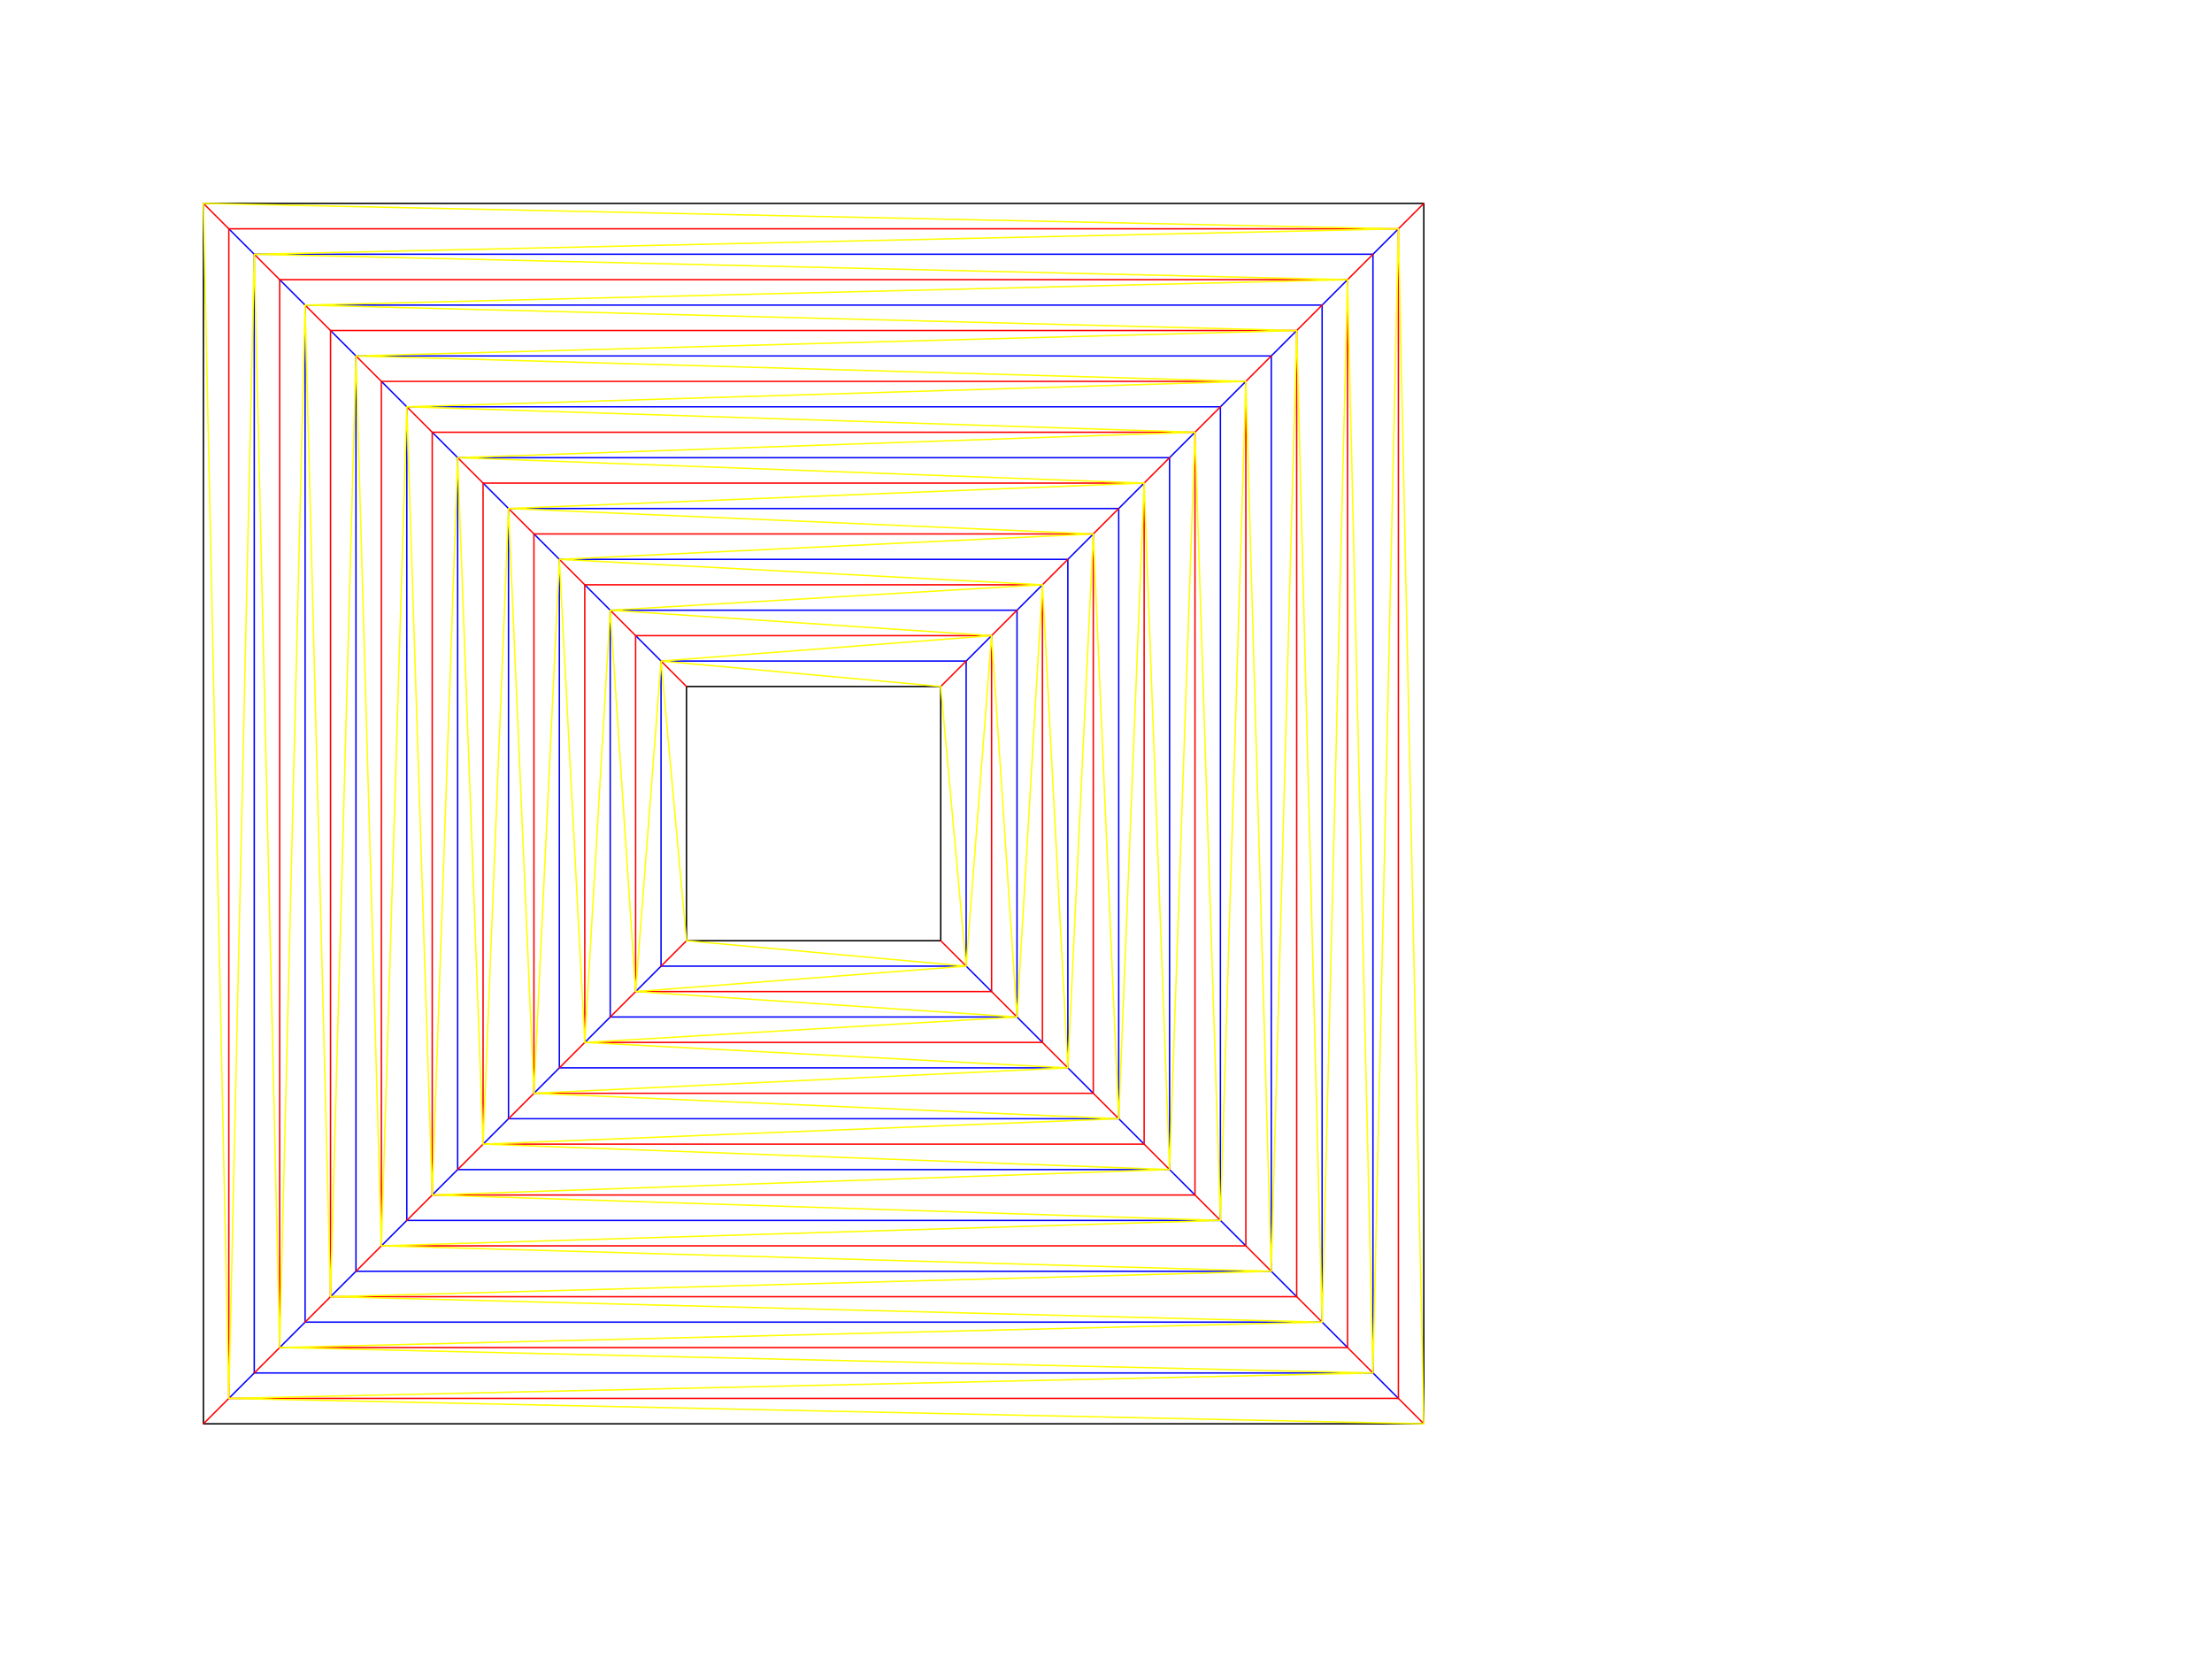
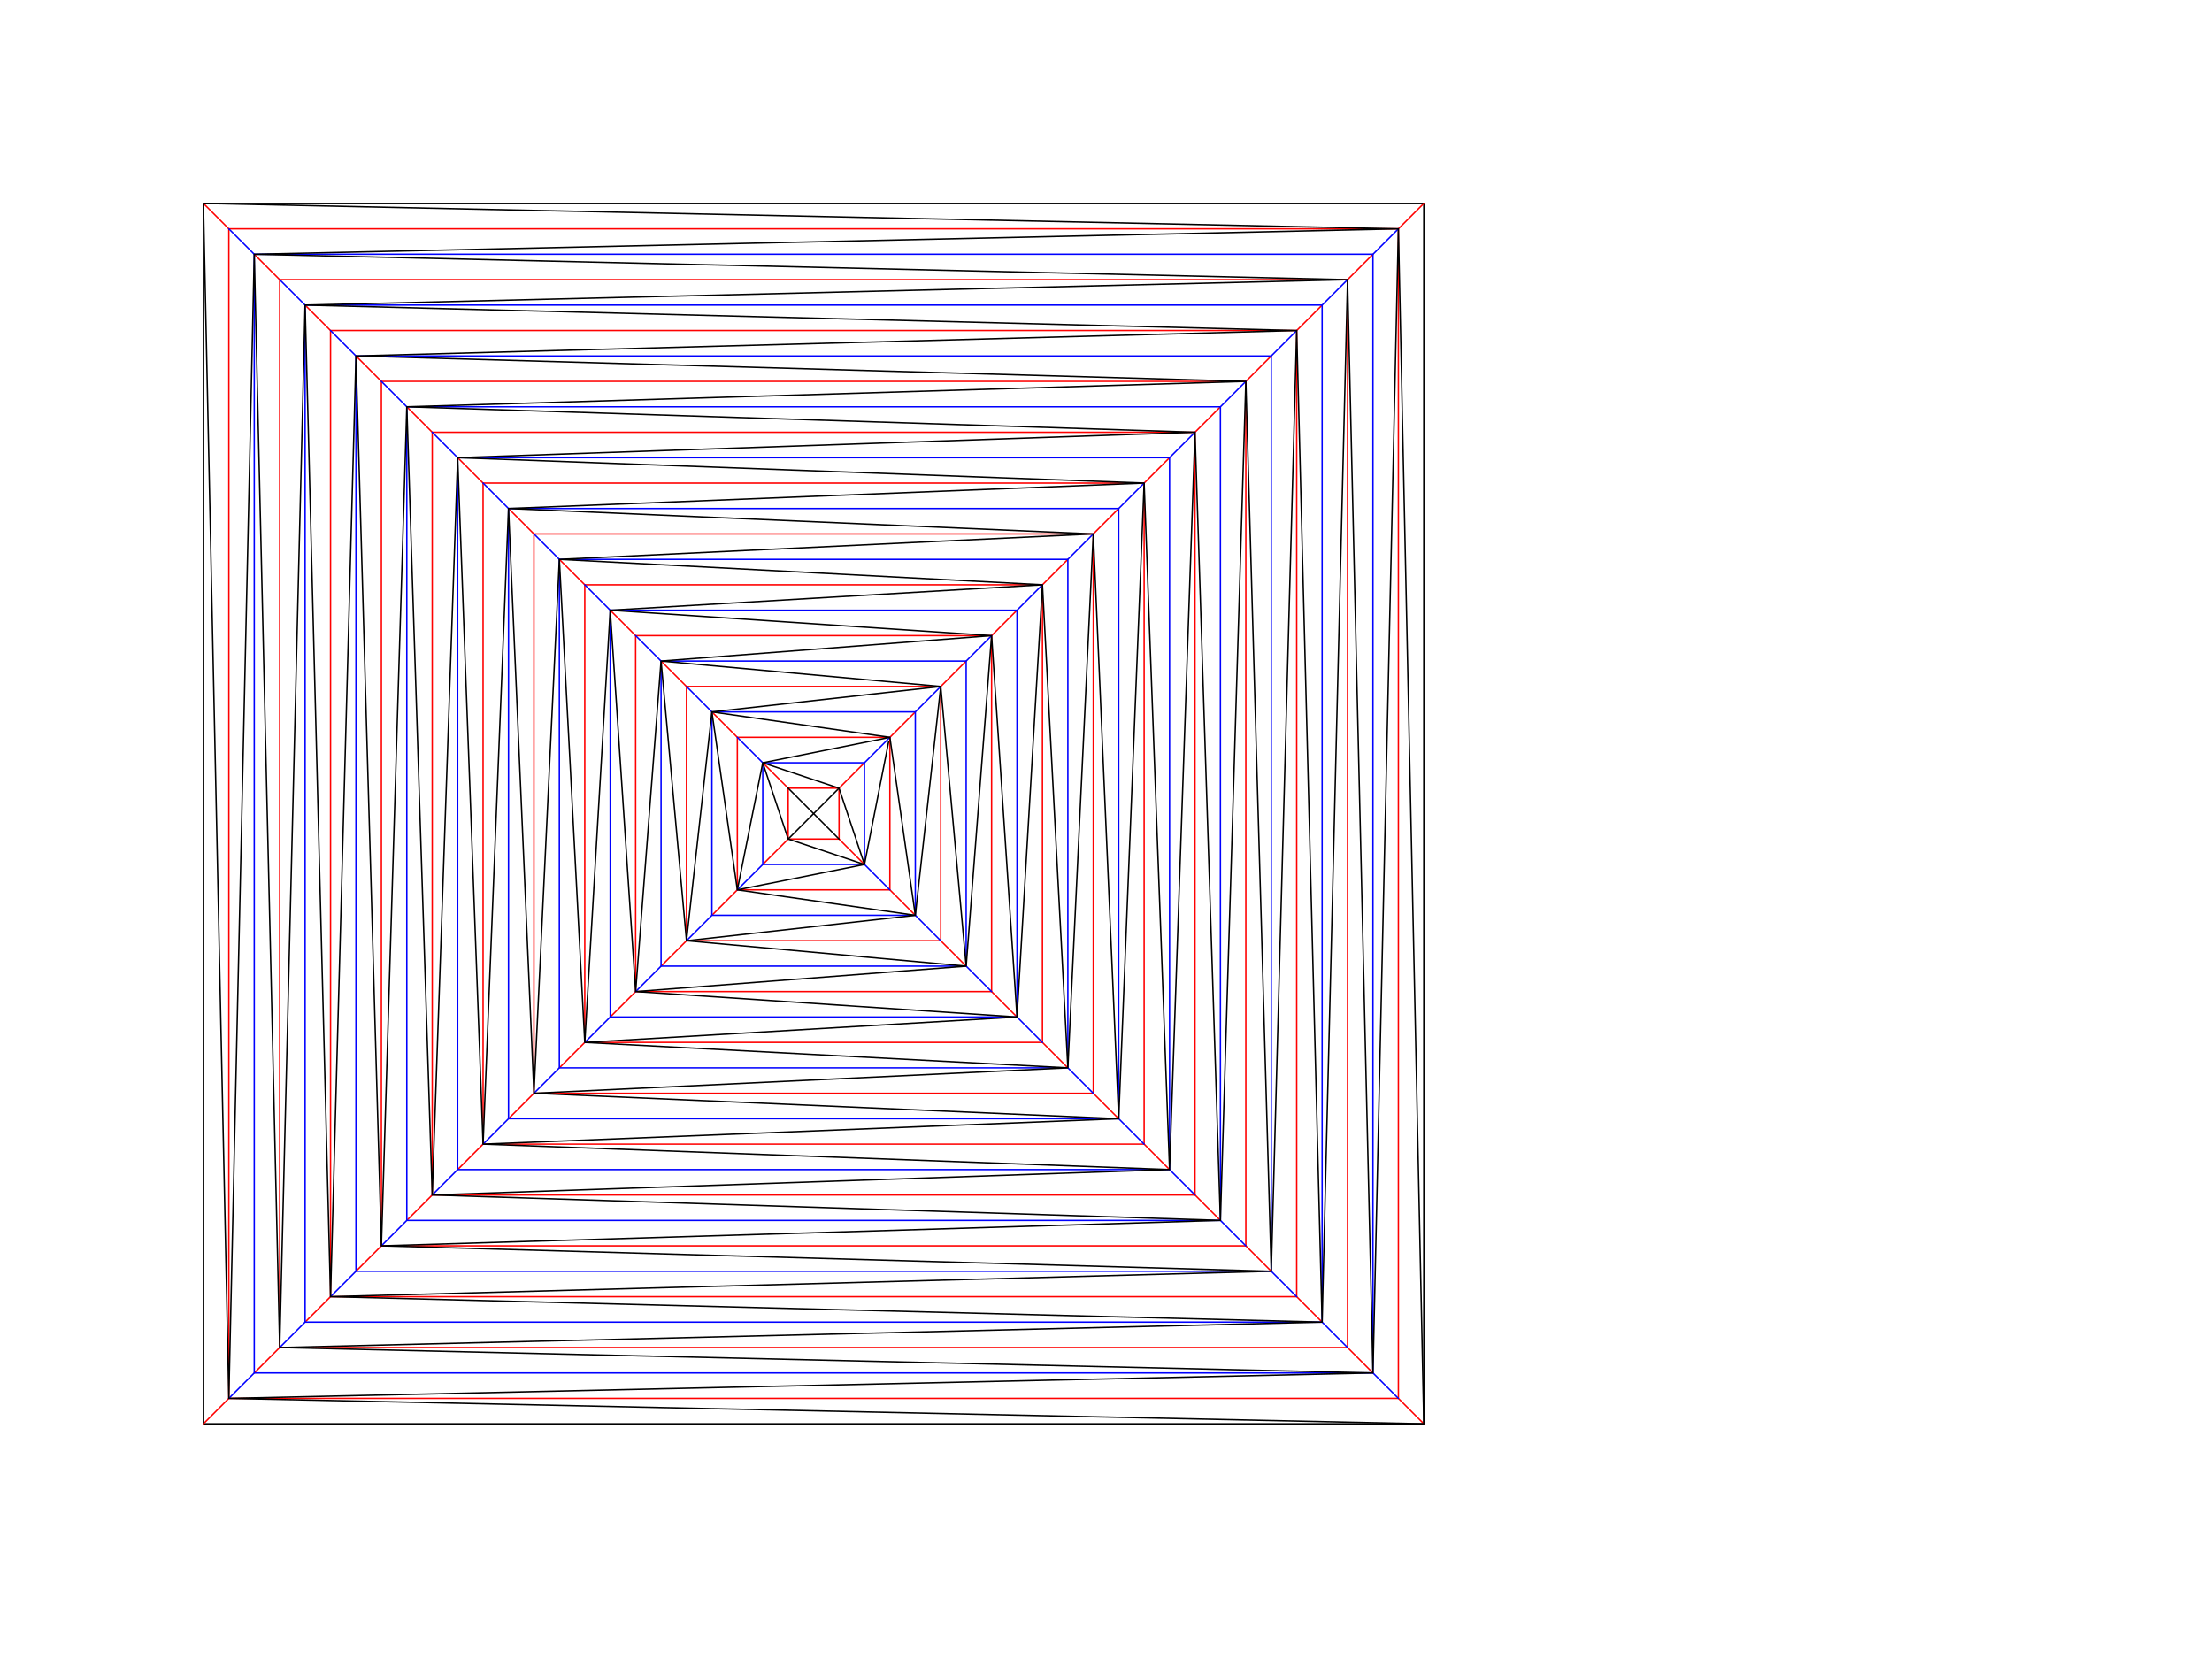
<svg xmlns="http://www.w3.org/2000/svg" version="1.1" id="Layer_1" x="0px" y="0px" width="1566px" height="1174px" viewBox="0 0 1566 1174" enable-background="new 0 0 1566 1174" xml:space="preserve">
  <path fill="none" stroke="#000000" stroke-linecap="round" stroke-miterlimit="10" d="M1008,1008H144V144h864V1008z" />
-   <path fill="none" stroke="#0000FF" stroke-linecap="round" stroke-miterlimit="10" d="M972,972H180V180h792V972z M936,216H216v720  h720V216z M900,252H252v648h648V252z M864,288H288v576h576V288z M828,324H324v504h504V324z M792,360H360v432h432V360z M756,396H396  v360h360V396z M720,432H432v288h288V432z M684,468H468v216h216V468z M990,990l-18-18 M954,954l-18-18 M918,918l-18-18 M882,882  l-18-18 M846,846l-18-18 M810,810l-18-18 M774,774l-18-18 M738,738l-18-18 M702,702l-18-18 M468,468l-18-18 M432,432l-18-18   M396,396l-18-18 M360,360l-18-18 M324,324l-18-18 M288,288l-18-18 M252,252l-18-18 M216,216l-18-18 M180,180l-18-18 M990,162  l-18,18 M954,198l-18,18 M918,234l-18,18 M882,270l-18,18 M846,306l-18,18 M810,342l-18,18 M774,378l-18,18 M738,414l-18,18   M702,450l-18,18 M162,990l18-18 M198,954l18-18 M234,918l18-18 M270,882l18-18 M306,846l18-18 M342,810l18-18 M378,774l18-18   M414,738l18-18 M450,702l18-18" />
-   <path fill="none" stroke="#000000" stroke-linecap="round" stroke-miterlimit="10" d="M666,486H486v180h180V486z" />
-   <path fill="none" stroke="#FF0000" stroke-linecap="round" stroke-miterlimit="10" d="M990,990H162V162h828V990z M954,198H198v756  h756V198z M918,234H234v684h684V234z M846,306H306v540h540V306z M882,270H270v612h612V270z M810,342H342v468h468V342z M774,378H378  v396h396V378z M738,414H414v324h324V414z M702,450H450v252h252V450z M1008,1008l-18-18 M972,972l-18-18 M936,936l-18-18 M900,900  l-18-18 M864,864l-18-18 M828,828l-18-18 M792,792l-18-18 M756,756l-18-18 M720,720l-18-18 M486,486l-18-18 M450,450l-18-18   M414,414l-18-18 M378,378l-18-18 M342,342l-18-18 M306,306l-18-18 M270,270l-18-18 M234,234l-18-18 M198,198l-18-18 M162,162  l-18-18 M1008,144l-18,18 M972,180l-18,18 M936,216l-18,18 M900,252l-18,18 M864,288l-18,18 M828,324l-18,18 M792,360l-18,18   M756,396l-18,18 M720,432l-18,18 M684,468l-18,18 M144,1008l18-18 M180,972l18-18 M216,936l18-18 M252,900l18-18 M288,864l18-18   M324,828l18-18 M360,792l18-18 M396,756l18-18 M432,720l18-18 M468,684l18-18 M666,666l18,18" />
-   <path fill="none" stroke="#FFFF00" stroke-linecap="round" stroke-miterlimit="10" d="M162,990l-18-846 M972,972l-810,18 M198,954  l-18-774 M936,936l-738,18 M234,918l-18-702 M900,900l-666,18 M270,882l-18-630 M864,864l-594,18 M306,846l-18-558 M828,828l-522,18   M342,810l-18-486 M792,792l-450,18 M378,774l-18-414 M756,756l-378,18 M414,738l-18-342 M720,720l-306,18 M450,702l-18-270   M684,684l-234,18 M486,666l-18-198 M144,144l846,18 M162,990l18-810 M180,180l774,18 M198,954l18-738 M216,216l702,18 M234,918  l18-666 M252,252l630,18 M270,882l18-594 M288,288l558,18 M306,846l18-522 M324,324l486,18 M342,810l18-450 M360,360l414,18   M378,774l18-378 M396,396l342,18 M414,738l18-306 M432,432l270,18 M450,702l18-234 M468,468l198,18 M990,162l18,846 M180,180  l810-18 M954,198l18,774 M216,216l738-18 M918,234l18,702 M252,252l666-18 M882,270l18,630 M288,288l594-18 M846,306l18,558   M324,324l522-18 M810,342l18,486 M360,360l450-18 M774,378l18,414 M396,396l378-18 M738,414l18,342 M432,432l306-18 M702,450  l18,270 M468,468l234-18 M666,486l18,198 M1008,1008l-846-18 M990,162l-18,810 M972,972l-774-18 M954,198l-18,738 M936,936l-702-18   M918,234l-18,666 M900,900l-630-18 M882,270l-18,594 M864,864l-558-18 M846,306l-18,522 M828,828l-486-18 M810,342l-18,450   M792,792l-414-18 M774,378l-18,378 M756,756l-342-18 M738,414l-18,306 M720,720l-270-18 M702,450l-18,234 M684,684l-198-18" />
+   <path fill="none" stroke="#FF0000" stroke-linecap="round" stroke-miterlimit="10" d="M666,486H486v180h180V486z M990,990H162V162  h828V990z M954,198H198v756h756V198z M918,234H234v684h684V234z M846,306H306v540h540V306z M882,270H270v612h612V270z M810,342H342  v468h468V342z M774,378H378v396h396V378z M738,414H414v324h324V414z M702,450H450v252h252V450z M1008,1008l-18-18 M972,972l-18-18   M936,936l-18-18 M900,900l-18-18 M864,864l-18-18 M828,828l-18-18 M792,792l-18-18 M756,756l-18-18 M720,720l-18-18 M486,486  l-18-18 M450,450l-18-18 M414,414l-18-18 M378,378l-18-18 M342,342l-18-18 M306,306l-18-18 M270,270l-18-18 M234,234l-18-18   M198,198l-18-18 M162,162l-18-18 M1008,144l-18,18 M972,180l-18,18 M936,216l-18,18 M900,252l-18,18 M864,288l-18,18 M828,324  l-18,18 M792,360l-18,18 M756,396l-18,18 M720,432l-18,18 M684,468l-18,18 M144,1008l18-18 M180,972l18-18 M216,936l18-18 M252,900  l18-18 M288,864l18-18 M324,828l18-18 M360,792l18-18 M396,756l18-18 M432,720l18-18 M468,684l18-18 M666,666l18,18 M630,522H522  v108h108V522z M594,558h-36v36h36V558z M648,504l-18,18 M612,540l-18,18 M648,648l-18-18 M594,594l18,18 M558,594l-18,18 M504,648  l18-18 M504,504l18,18 M540,540l18,18" />
+   <path fill="none" stroke="#0000FF" stroke-linecap="round" stroke-miterlimit="10" d="M972,972H180V180h792V972z M936,216H216v720  h720V216z M900,252H252v648h648V252z M864,288H288v576h576V288z M828,324H324v504h504V324z M792,360H360v432h432V360z M756,396H396  v360h360V396z M720,432H432v288h288V432z M684,468H468v216h216V468z M990,990l-18-18 M954,954l-18-18 M918,918l-18-18 M882,882  l-18-18 M846,846l-18-18 M810,810l-18-18 M774,774l-18-18 M738,738l-18-18 M702,702l-18-18 M468,468l-18-18 M432,432l-18-18   M396,396l-18-18 M360,360l-18-18 M324,324l-18-18 M288,288l-18-18 M252,252l-18-18 M216,216l-18-18 M180,180l-18-18 M990,162  l-18,18 M954,198l-18,18 M918,234l-18,18 M882,270l-18,18 M846,306l-18,18 M810,342l-18,18 M774,378l-18,18 M738,414l-18,18   M702,450l-18,18 M162,990l18-18 M198,954l18-18 M234,918l18-18 M270,882l18-18 M306,846l18-18 M342,810l18-18 M378,774l18-18   M414,738l18-18 M450,702l18-18 M648,504H504v144h144V504z M612,540h-72v72h72V540z M666,486l-18,18 M630,522l-18,18 M666,666  l-18-18 M630,630l-18-18 M486,666l18-18 M522,630l18-18 M486,486l18,18 M522,522l18,18" />
+   <path fill="none" stroke="#000000" stroke-linecap="round" stroke-miterlimit="10" d="M558,558l36,36 M558,594l36-36 M162,990  l-18-846 M972,972l-810,18 M198,954l-18-774 M936,936l-738,18 M234,918l-18-702 M900,900l-666,18 M270,882l-18-630 M864,864l-594,18   M306,846l-18-558 M828,828l-522,18 M342,810l-18-486 M792,792l-450,18 M378,774l-18-414 M756,756l-378,18 M414,738l-18-342   M720,720l-306,18 M450,702l-18-270 M684,684l-234,18 M486,666l-18-198 M144,144l846,18 M162,990l18-810 M180,180l774,18 M198,954  l18-738 M216,216l702,18 M234,918l18-666 M252,252l630,18 M270,882l18-594 M288,288l558,18 M306,846l18-522 M324,324l486,18   M342,810l18-450 M360,360l414,18 M378,774l18-378 M396,396l342,18 M414,738l18-306 M432,432l270,18 M450,702l18-234 M468,468  l198,18 M990,162l18,846 M180,180l810-18 M954,198l18,774 M216,216l738-18 M918,234l18,702 M252,252l666-18 M882,270l18,630   M288,288l594-18 M846,306l18,558 M324,324l522-18 M810,342l18,486 M360,360l450-18 M774,378l18,414 M396,396l378-18 M738,414  l18,342 M432,432l306-18 M702,450l18,270 M468,468l234-18 M666,486l18,198 M1008,1008l-846-18 M990,162l-18,810 M972,972l-774-18   M954,198l-18,738 M936,936l-702-18 M918,234l-18,666 M900,900l-630-18 M882,270l-18,594 M864,864l-558-18 M846,306l-18,522   M828,828l-486-18 M810,342l-18,450 M792,792l-414-18 M774,378l-18,378 M756,756l-342-18 M738,414l-18,306 M720,720l-270-18   M702,450l-18,234 M684,684l-198-18 M666,486l-162,18 M504,504l-18,162 M486,666l162-18 M648,648l18-162 M504,504l126,18 M630,522  l18,126 M648,648l-126-18 M522,630l-18-126 M522,630l18-90 M540,540l90-18 M629.168,524.834L612,612 M612,612l-90,18 M540,540l18,54   M558,594l54,18 M612,612l-18-54 M594,558l-54-18" />
</svg>
